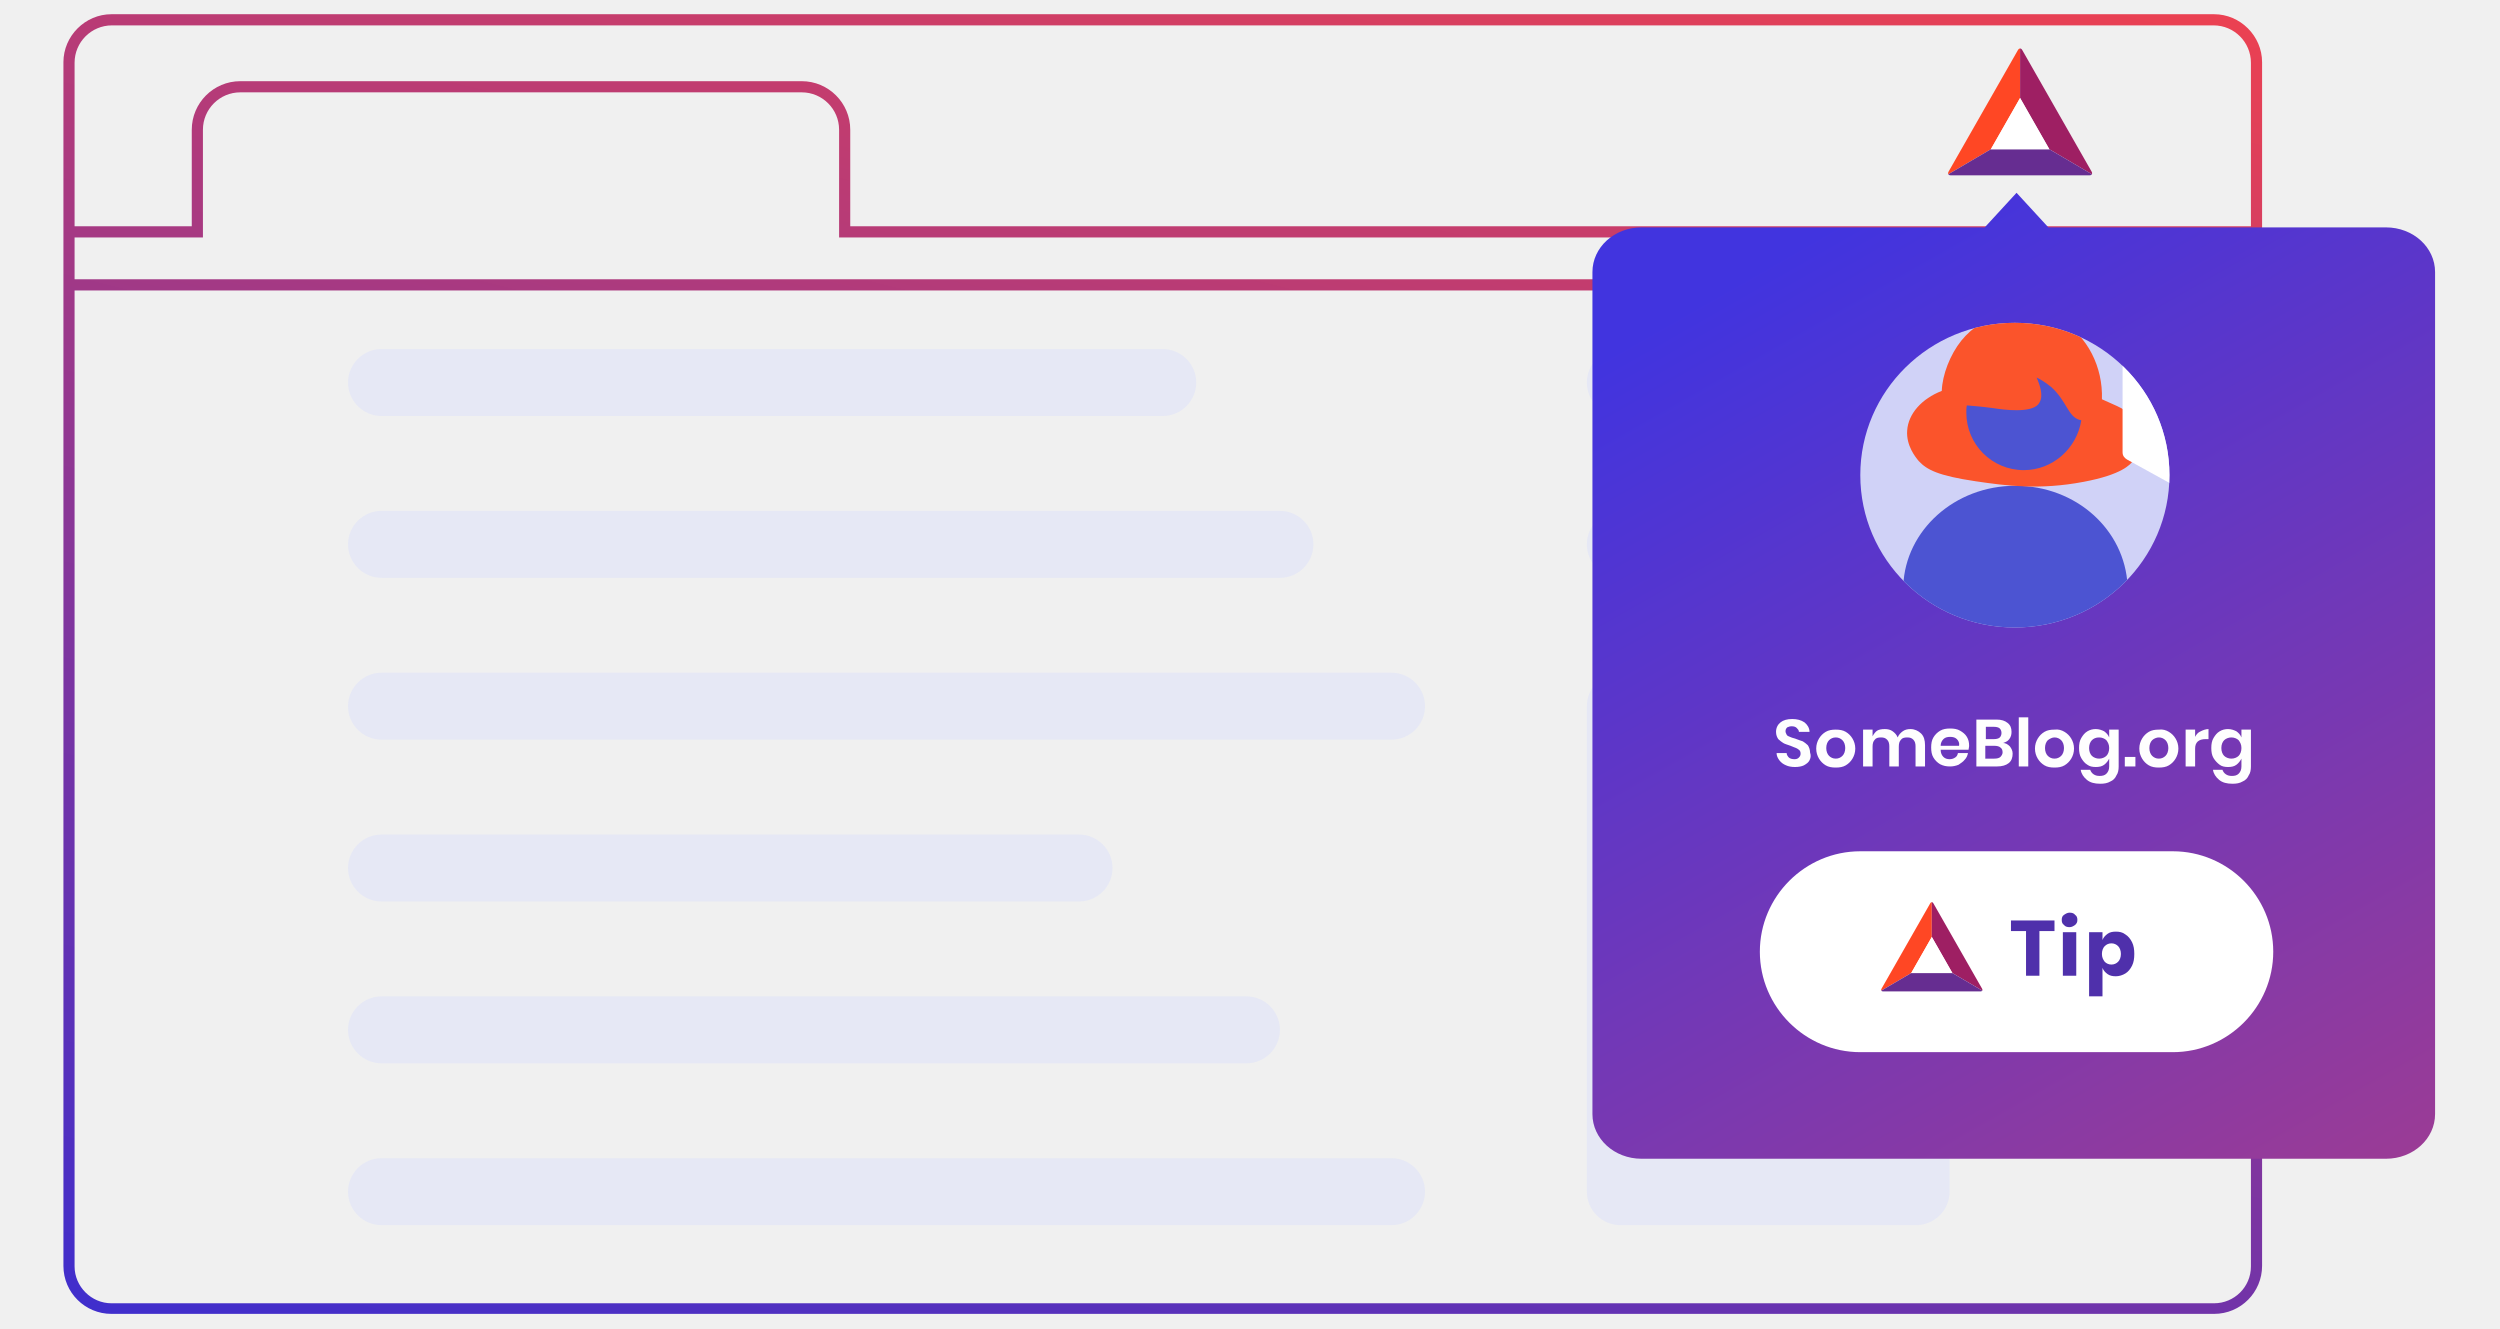
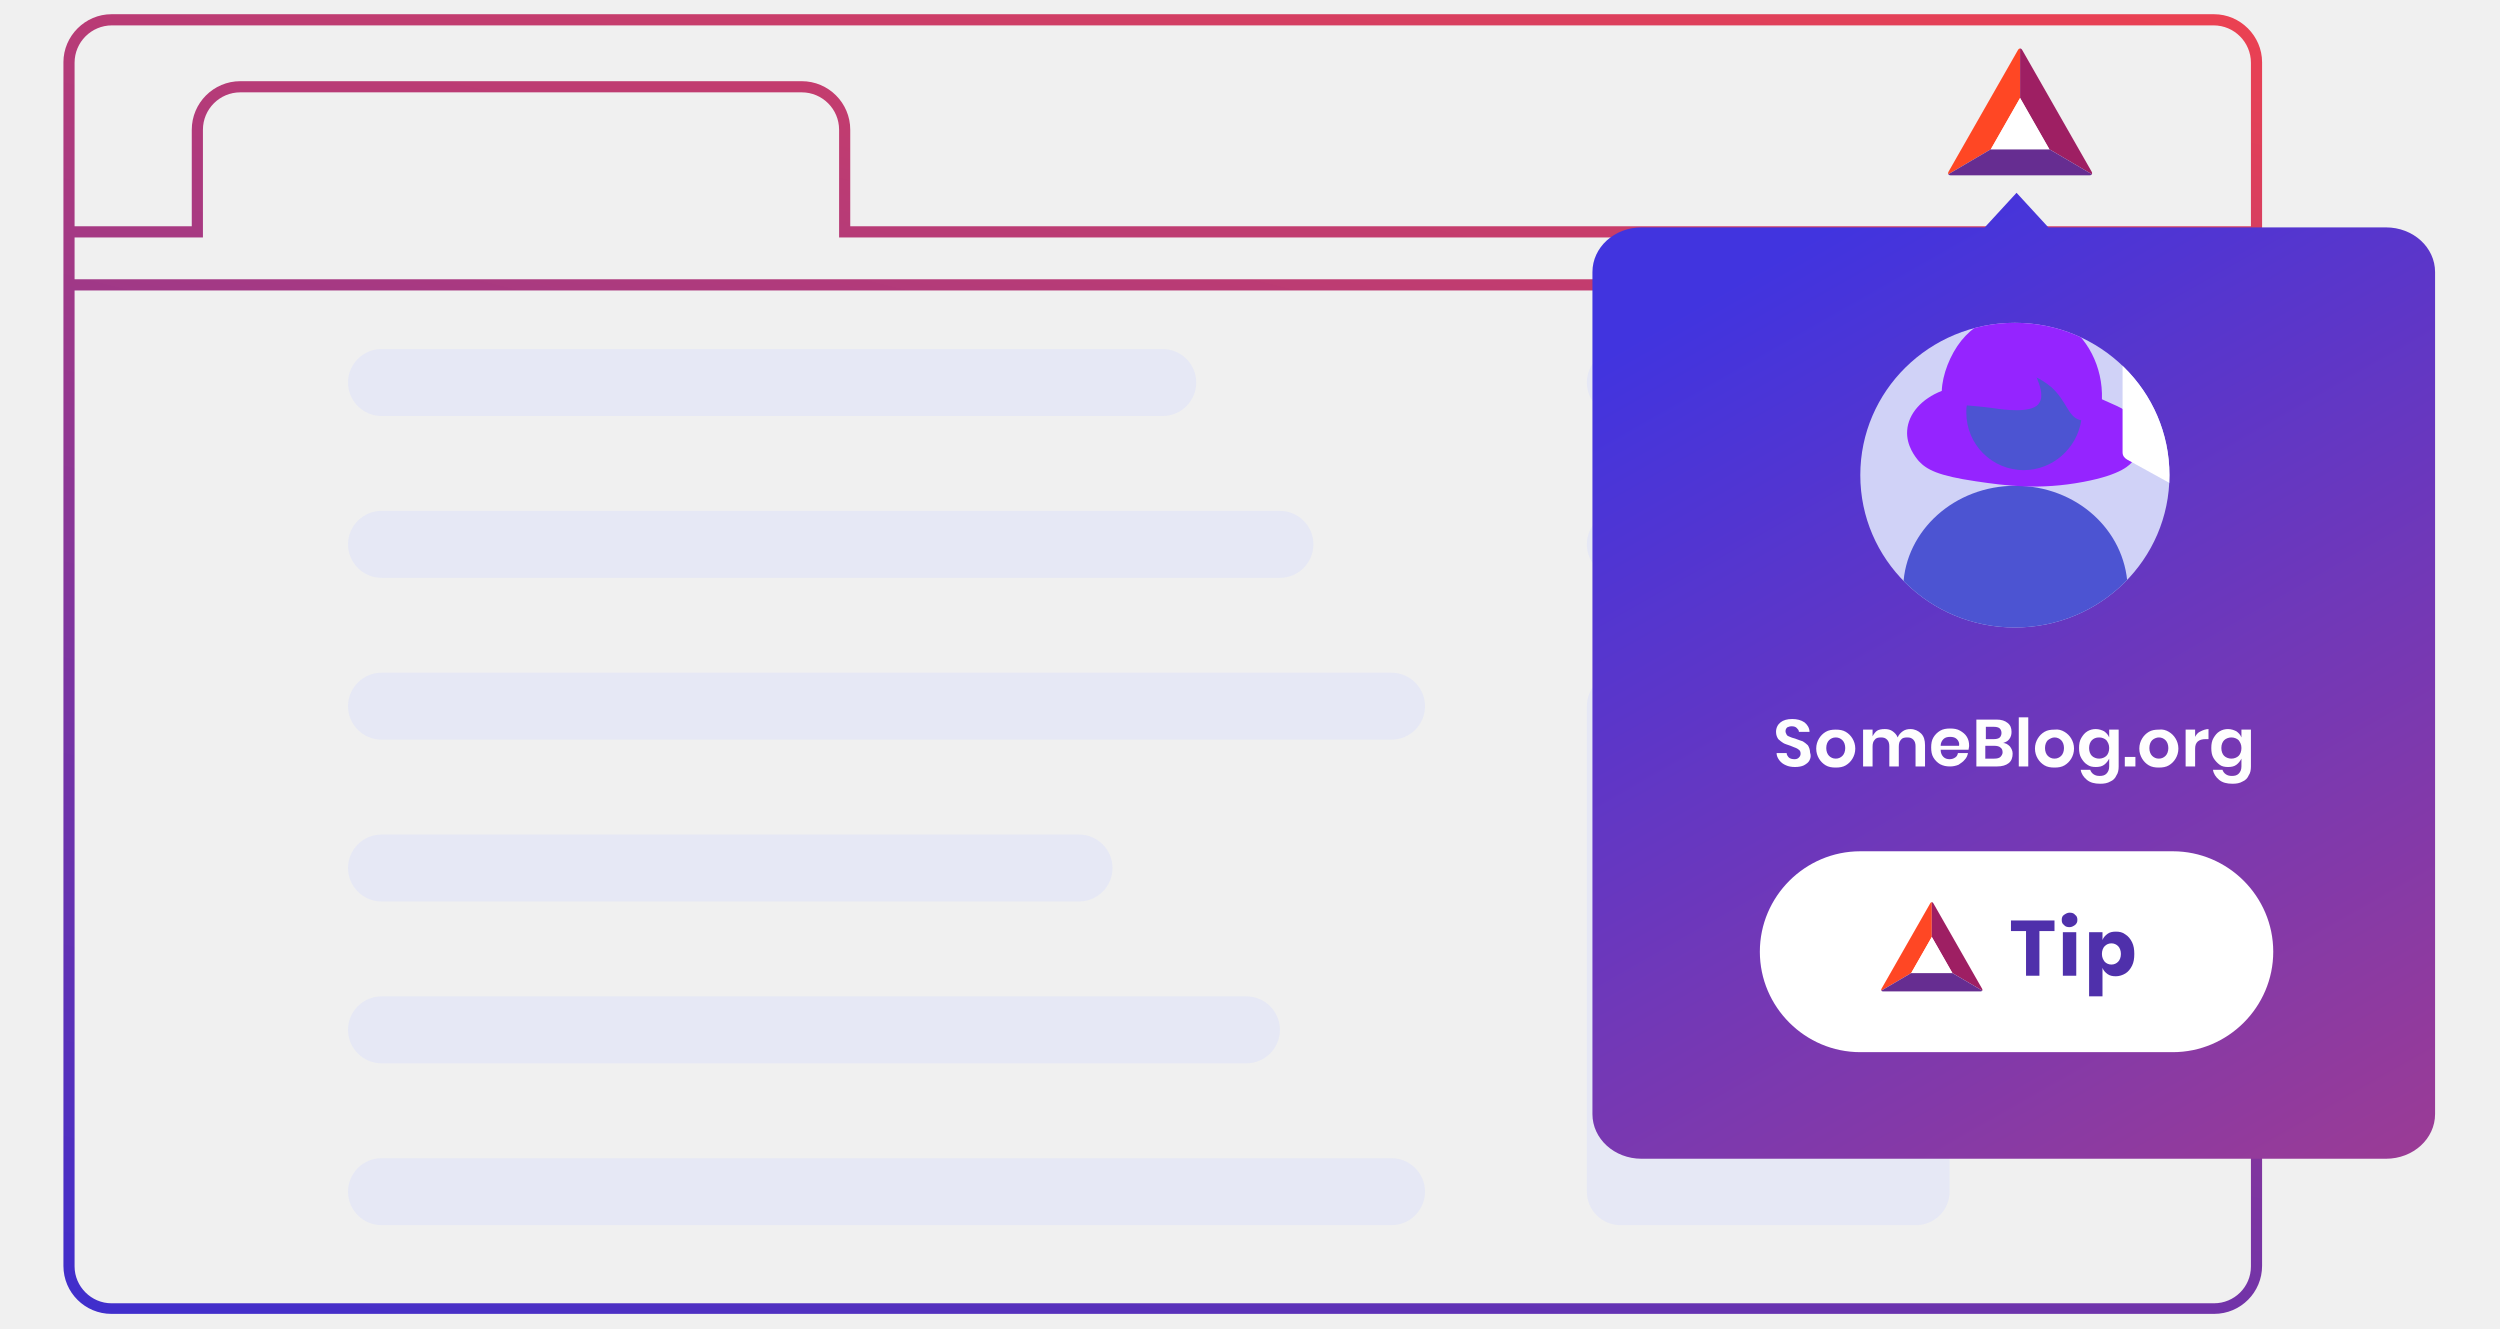
<svg xmlns="http://www.w3.org/2000/svg" fill="none" viewBox="0 0 448 238">
  <path d="M68.365 62.548h140c3.3 0 6 2.7 6 6s-2.7 6-6 6h-140c-3.3 0-6-2.7-6-6s2.7-6 6-6zM68.365 91.548h161c3.3 0 6 2.7 6 6s-2.7 6-6 6h-161c-3.3 0-6-2.7-6-6s2.7-6 6-6zM290.365 62.548h53c3.3 0 6 2.7 6 6s-2.7 6-6 6h-53c-3.3 0-6-2.7-6-6s2.7-6 6-6zM290.365 120.548h53c3.3 0 6 2.7 6 6v87c0 3.3-2.7 6-6 6h-53c-3.3 0-6-2.7-6-6v-87c0-3.3 2.7-6 6-6zM290.365 91.548h53c3.3 0 6 2.7 6 6s-2.7 6-6 6h-53c-3.3 0-6-2.7-6-6s2.7-6 6-6zM68.365 178.548h155c3.3 0 6 2.7 6 6s-2.7 6-6 6h-155c-3.3 0-6-2.7-6-6s2.7-6 6-6zM68.365 120.548h181c3.3 0 6 2.7 6 6s-2.7 6-6 6h-181c-3.3 0-6-2.7-6-6s2.7-6 6-6zM68.365 207.548h181c3.3 0 6 2.7 6 6s-2.7 6-6 6h-181c-3.3 0-6-2.7-6-6s2.7-6 6-6zM68.365 149.548h125c3.3 0 6 2.7 6 6s-2.7 6-6 6h-125c-3.3 0-6-2.7-6-6s2.7-6 6-6z" fill="#E6E8F5" />
  <path fill-rule="evenodd" clip-rule="evenodd" d="M396.765 2.548h-376.8c-4.7 0-8.6 3.9-8.6 8.6v215.7c0 4.8 3.9 8.6 8.6 8.6h376.8c4.8 0 8.6-3.9 8.6-8.6v-215.7c0-4.7-3.9-8.6-8.6-8.6zm6.6 224.4c0 3.7-3 6.6-6.6 6.6h-376.8c-3.6 0-6.6-3-6.6-6.6v-174.9h390v174.9zm0-176.9h-390v-7.5h23v-19.3c0-3.7 3-6.7 6.7-6.7h100.6c3.7 0 6.7 3 6.7 6.7v19.3h253v7.5zm0-9.5h-251v-17.3c0-4.8-3.9-8.7-8.7-8.7h-100.6c-4.8 0-8.7 3.9-8.7 8.7v17.3h-21v-29.3c0-3.7 3-6.7 6.7-6.7h376.6c3.7 0 6.7 3 6.7 6.7v29.3z" fill="url(#paint0_linear)" />
  <path fill-rule="evenodd" clip-rule="evenodd" d="M355.665 40.748l5.7-6.2 5.7 6.2h60.5c4.9 0 8.8 3.6 8.8 8v150.9c0 4.4-3.9 8-8.8 8h-133.4c-4.9 0-8.8-3.6-8.8-8v-150.9c0-4.4 3.9-8 8.8-8h61.5z" fill="url(#paint1_linear)" />
  <path d="M333.365 152.548h56c9.9 0 18 8.1 18 18s-8.1 18-18 18h-56c-9.9 0-18-8.1-18-18s8.1-18 18-18z" fill="#fff" />
  <path fill-rule="evenodd" clip-rule="evenodd" d="M377.165 169.548c-.3.3-.5.8-.5 1.4 0 .6.2 1 .5 1.4.3.3.7.5 1.2.5s.9-.2 1.2-.5c.3-.3.5-.8.5-1.4 0-.6-.2-1.1-.5-1.4-.3-.3-.7-.5-1.2-.5s-.9.2-1.2.5zm3.7-2.1c.5.3.9.8 1.2 1.4.3.6.4 1.3.4 2.1s-.1 1.5-.4 2.1c-.3.6-.7 1.1-1.2 1.4-.5.3-1.1.5-1.7.5-.6 0-1.1-.1-1.5-.4-.4-.3-.7-.6-.9-1.1v5.1h-2.4v-11.5h2.4v1.4c.2-.5.5-.8.9-1.1.4-.3.9-.4 1.5-.4s1.2.1 1.7.5zm-11.2 7.4h2.4v-7.8h-2.4v7.8zm.2-10.9c.3-.2.6-.4 1-.4s.8.1 1 .4c.3.2.4.5.4.9s-.1.6-.4.9c-.3.2-.6.4-1 .4s-.8-.1-1-.4c-.3-.2-.4-.5-.4-.9s.1-.7.4-.9zm-1.7 1v1.9h-2.7v8h-2.4v-8h-2.7v-1.9h7.8z" fill="#4F30AB" />
  <path fill-rule="evenodd" clip-rule="evenodd" d="M398.565 132.648c-.3.3-.5.8-.5 1.4 0 .6.2 1.1.5 1.4.3.3.8.5 1.3.5s1-.2 1.3-.5c.3-.3.5-.8.5-1.4 0-.6-.2-1-.5-1.4-.3-.3-.8-.5-1.3-.5s-1 .2-1.3.5zm2.2-1.6c.4.3.7.6.9 1.1v-1.4h1.7v6.6c0 .6-.1 1.2-.4 1.6-.2.5-.6.9-1.1 1.1-.5.3-1.1.4-1.8.4-1 0-1.8-.2-2.4-.7-.6-.5-1-1.1-1.1-1.8h1.7c.1.3.3.6.6.8.3.2.6.3 1.1.3.5 0 .9-.1 1.2-.4.3-.3.5-.7.5-1.3v-1.4c-.2.4-.5.8-.9 1.1-.4.3-.9.4-1.5.4s-1.1-.1-1.5-.4c-.4-.3-.8-.7-1.1-1.2-.3-.5-.4-1.1-.4-1.8s.1-1.3.4-1.8c.3-.5.6-.9 1.1-1.2.5-.3 1-.4 1.5-.4.6 0 1.1.2 1.5.4zm-6.4 0c.4-.2.9-.4 1.4-.4v1.8h-.5c-1.3 0-1.9.6-1.9 1.7v3.2h-1.7v-6.6h1.7v1.3c.2-.4.5-.8 1-1zm-8.7 1.6c-.3.3-.5.8-.5 1.4 0 .6.2 1.1.5 1.4.3.3.7.5 1.2.5s.9-.2 1.2-.5c.3-.3.5-.8.5-1.4 0-.6-.2-1.1-.5-1.4-.3-.3-.7-.5-1.2-.5-.4 0-.9.2-1.2.5zm3-1.5c.5.3.9.7 1.2 1.2.3.5.5 1.1.5 1.8s-.2 1.3-.5 1.8-.7.9-1.2 1.2c-.5.3-1.1.4-1.8.4s-1.3-.1-1.8-.4c-.5-.3-.9-.7-1.2-1.2-.3-.5-.5-1.1-.5-1.8s.2-1.3.5-1.8.7-.9 1.2-1.2c.5-.3 1.1-.4 1.8-.4.7-.1 1.3.1 1.8.4zm-7.9 6.2h1.9v-1.7h-1.9v1.7zm-5.9-4.7c-.3.3-.5.8-.5 1.4 0 .6.2 1.1.5 1.4.3.3.8.5 1.3.5s1-.2 1.3-.5c.3-.3.5-.8.5-1.4 0-.6-.2-1-.5-1.4-.3-.3-.8-.5-1.3-.5-.6 0-1 .2-1.3.5zm2.2-1.6c.4.3.7.6.9 1.1v-1.4h1.7v6.6c0 .6-.1 1.2-.4 1.6-.2.5-.6.9-1.1 1.1-.5.3-1.1.4-1.8.4-1 0-1.8-.2-2.4-.7-.6-.5-1-1.1-1.1-1.8h1.7c.1.3.3.6.6.8.3.2.6.3 1.1.3.5 0 .9-.1 1.2-.4.3-.3.5-.7.5-1.3v-1.4c-.2.4-.5.8-.9 1.1-.4.3-.9.4-1.5.4s-1.1-.1-1.5-.4c-.5-.3-.8-.7-1.1-1.2-.3-.5-.4-1.1-.4-1.8s.1-1.3.4-1.8c.3-.5.6-.9 1.1-1.2.5-.3 1-.4 1.5-.4.6 0 1.1.2 1.5.4zm-10.1 1.6c-.3.3-.5.8-.5 1.4 0 .6.2 1.1.5 1.4.3.3.7.5 1.2.5s.9-.2 1.2-.5c.3-.3.5-.8.5-1.4 0-.6-.2-1.1-.5-1.4-.3-.3-.7-.5-1.2-.5-.4 0-.8.2-1.2.5zm3-1.5c.5.3.9.7 1.2 1.2.3.5.5 1.1.5 1.8s-.2 1.3-.5 1.8-.7.9-1.2 1.2c-.5.3-1.1.4-1.8.4s-1.3-.1-1.8-.4c-.5-.3-.9-.7-1.2-1.2-.3-.5-.5-1.1-.5-1.8s.2-1.3.5-1.8.7-.9 1.2-1.2c.5-.3 1.1-.4 1.8-.4.7-.1 1.3.1 1.8.4zm-8.2 6.2h1.7v-8.8h-1.7v8.8zm-3.3-1.7c.2-.2.4-.5.4-.8 0-.4-.1-.7-.4-.9-.2-.2-.6-.3-1.1-.3h-1.6v2.3h1.6c.5 0 .9-.1 1.1-.3zm-2.7-3.2h1.6c.4 0 .8-.1 1-.3.2-.2.3-.5.3-.8 0-.3-.1-.6-.3-.8-.2-.2-.6-.3-1-.3h-1.5v2.2h-.1zm4.4 1.3c.3.4.5.8.5 1.3 0 .7-.2 1.3-.7 1.7-.5.4-1.2.6-2.1.6h-3.7v-8.4h3.6c.9 0 1.5.2 2 .6.5.4.7.9.7 1.6 0 .5-.1.9-.4 1.3-.3.4-.6.5-1.1.7.4 0 .8.2 1.2.6zm-9.5-1.3c-.3-.3-.7-.4-1.2-.4s-.9.1-1.2.4c-.3.3-.5.7-.5 1.2h3.3c.1-.5-.1-.9-.4-1.2zm2.1 1.9h-5c0 .6.2 1 .5 1.3.3.3.7.4 1.1.4.4 0 .7-.1 1-.3.3-.2.4-.4.5-.8h1.8c-.1.5-.3.9-.6 1.2-.3.4-.7.6-1.1.9-.5.2-1 .3-1.5.3-.7 0-1.2-.1-1.8-.4-.5-.3-.9-.7-1.2-1.2-.3-.5-.4-1.1-.4-1.8s.1-1.3.4-1.8c.3-.5.7-.9 1.2-1.2.5-.3 1.1-.4 1.8-.4s1.3.1 1.8.4c.5.3.9.6 1.2 1.1.3.5.4 1 .4 1.6 0 .3-.1.5-.1.7zm-8.5-2.9c.5.5.7 1.2.7 2.1v3.8h-1.7v-3.6c0-.5-.1-.9-.4-1.2-.3-.3-.6-.4-1.1-.4-.5 0-.9.1-1.1.4-.3.3-.4.7-.4 1.3v3.5h-1.7v-3.6c0-.5-.1-.9-.4-1.2-.3-.3-.6-.4-1.1-.4-.5 0-.9.1-1.1.4-.3.3-.4.7-.4 1.3v3.5h-1.7v-6.6h1.7v1.2c.2-.4.5-.8.8-1 .3-.2.8-.3 1.4-.3.5 0 1 .1 1.4.4.4.3.7.6.9 1.1.2-.5.5-.8.9-1.1.4-.3.9-.4 1.4-.4.7 0 1.4.3 1.9.8zm-16.5 1.2c-.3.3-.5.8-.5 1.4 0 .6.2 1.1.5 1.4.3.3.7.5 1.2.5s.9-.2 1.2-.5c.3-.3.5-.8.5-1.4 0-.6-.2-1.1-.5-1.4-.3-.3-.7-.5-1.2-.5s-.9.2-1.2.5zm3-1.5c.5.3.9.7 1.2 1.2.3.5.5 1.1.5 1.8s-.2 1.3-.5 1.8-.7.9-1.2 1.2c-.5.3-1.1.4-1.8.4s-1.3-.1-1.8-.4c-.5-.3-.9-.7-1.2-1.2-.3-.5-.5-1.1-.5-1.8s.2-1.3.5-1.8.7-.9 1.2-1.2c.5-.3 1.1-.4 1.8-.4s1.3.1 1.8.4zm-6.5 5.1c-.2.4-.5.6-1 .9-.4.2-1 .3-1.6.3-.6 0-1.2-.1-1.6-.3-.5-.2-.9-.5-1.2-.9-.3-.4-.5-.8-.5-1.3h1.8c0 .3.2.6.4.8.2.2.6.3 1 .3s.6-.1.8-.3c.2-.2.3-.4.3-.7 0-.3-.1-.5-.2-.6-.2-.2-.4-.3-.6-.4-.2-.1-.6-.2-1-.4-.5-.2-1-.3-1.3-.5-.3-.2-.6-.4-.9-.7-.2-.3-.4-.7-.4-1.3 0-.7.3-1.3.8-1.7.5-.4 1.2-.6 2.1-.6.9 0 1.6.2 2.2.6.5.4.9 1 .9 1.7h-1.9c0-.3-.2-.5-.4-.7-.2-.2-.5-.3-.9-.3-.3 0-.6.1-.8.2-.2.2-.3.4-.3.7 0 .2.1.4.2.6.1.2.3.3.6.4.2.1.5.2.9.3.6.2 1 .4 1.4.5.3.2.6.4.9.7.2.3.4.8.4 1.3.2.6.1 1-.1 1.4z" fill="#FEFEFE" />
  <path fill-rule="evenodd" clip-rule="evenodd" d="M361.065 112.448c15.3 0 27.7-12.2 27.7-27.3 0-15.1-12.4-27.3-27.7-27.3-15.3 0-27.7 12.2-27.7 27.3 0 15.1 12.4 27.3 27.7 27.3z" fill="#D0D2F7" />
  <mask id="a" mask-type="alpha" maskUnits="userSpaceOnUse" x="333" y="57" width="56" height="56">
    <path fill-rule="evenodd" clip-rule="evenodd" d="M361.065 112.448c15.3 0 27.7-12.2 27.7-27.3 0-15.1-12.4-27.3-27.7-27.3-15.3 0-27.7 12.2-27.7 27.3 0 15.1 12.4 27.3 27.7 27.3z" fill="#fff" />
  </mask>
  <g mask="url(#a)">
    <path d="M361.165 113.348c8 0 15.2-3.3 20.1-8.4-.5-10-9.2-17.9-20.1-17.9-10.9 0-19.7 8-20.1 17.9 4.8 5.1 12.1 8.4 20.1 8.4z" fill="#4C54D2" />
-     <path fill-rule="evenodd" clip-rule="evenodd" d="M382.565 75.348c-1.3-2.1-3.4-2.6-5.9-3.8.2-5.8-2.6-11.3-7.3-14.1-6.5-3.9-14.1-1.1-17.9 3.6-2 2.5-3.4 6.1-3.5 9-3.6 1.4-6 4.1-6.2 7.1-.2 2.7 1.5 4.8 2.1 5.5 1.4 1.5 3.4 2.6 10.2 3.6 5.4.8 11.4 1.6 19.3.1 6.9-1.3 8.4-3.1 8.9-3.8 1.4-2.2 1.5-5.1.3-7.2z" fill="#FB542B" />
+     <path fill-rule="evenodd" clip-rule="evenodd" d="M382.565 75.348c-1.3-2.1-3.4-2.6-5.9-3.8.2-5.8-2.6-11.3-7.3-14.1-6.5-3.9-14.1-1.1-17.9 3.6-2 2.5-3.4 6.1-3.5 9-3.6 1.4-6 4.1-6.2 7.1-.2 2.7 1.5 4.8 2.1 5.5 1.4 1.5 3.4 2.6 10.2 3.6 5.4.8 11.4 1.6 19.3.1 6.9-1.3 8.4-3.1 8.9-3.8 1.4-2.2 1.5-5.1.3-7.2z" fill="#9524FF" />
    <path fill-rule="evenodd" clip-rule="evenodd" d="M362.665 84.248c-5.7 0-10.3-4.6-10.3-10.3 0-.4 0-.9.1-1.3 1.1.1 2.6.2 4.8.5 1.9.3 6.6.9 8-.7.1-.1.1-.2.2-.3.8-1.3 0-3.3-.5-4.5.6.3 1.5.8 2.6 1.7 2.8 2.5 3 5.3 5.1 5.9.1 0 .2 0 .3.1-.8 5-5.1 8.9-10.3 8.9z" fill="#4C54D2" />
    <path fill-rule="evenodd" clip-rule="evenodd" d="M397.065 55.748l14.5 8c.5.3.8.7.8 1.3v16c0 .5-.3 1-.8 1.3l-14.5 8c-.4.2-1 .2-1.4 0l-14.5-8c-.5-.3-.8-.7-.8-1.3v-16c0-.5.3-1 .8-1.3l14.5-8c.4-.2 1-.2 1.4 0zm4 12l-6.3 7.5-3.2-3.2c-.6-.6-1.5-.6-2.1 0-.6.6-.6 1.5 0 2.1l4.4 4.4c.6.6 1.6.6 2.1-.1l7.3-8.8c.5-.6.4-1.5-.2-2.1-.6-.5-1.5-.4-2 .2z" fill="#fff" />
  </g>
  <path fill-rule="evenodd" clip-rule="evenodd" d="M349.141 31.223l7.612-4.472L362 17.555V8.688c-.138 0-.276.092-.381.275l-6.217 10.894-6.215 10.894c-.105.184-.115.35-.046.472z" fill="#FF4724" />
  <path fill-rule="evenodd" clip-rule="evenodd" d="M362 8.688v8.867l5.248 9.196 7.612 4.472c.069-.121.059-.288-.046-.472l-6.216-10.894-6.216-10.894c-.105-.183-.243-.275-.382-.275z" fill="#9E1F63" />
  <path fill-rule="evenodd" clip-rule="evenodd" d="M374.86 31.223l-7.612-4.471h-10.495l-7.612 4.471c.068.122.216.197.426.197h24.866c.21 0 .358-.075.427-.197z" fill="#662D91" />
  <path fill-rule="evenodd" clip-rule="evenodd" d="M356.753 26.751h10.495L362 17.555l-5.247 9.196z" fill="#fff" />
  <path fill-rule="evenodd" clip-rule="evenodd" d="M337.128 177.522l5.357-3.147 3.694-6.473v-6.241c-.097 0-.195.065-.269.194l-4.375 7.667-4.375 7.668c-.073.129-.08.247-.032.332z" fill="#FF4724" />
  <path fill-rule="evenodd" clip-rule="evenodd" d="M346.179 161.661v6.241l3.693 6.473 5.358 3.147c.048-.085.041-.203-.032-.332l-4.375-7.668-4.375-7.667c-.074-.13-.172-.194-.269-.194z" fill="#9E1F63" />
  <path fill-rule="evenodd" clip-rule="evenodd" d="M355.23 177.522l-5.358-3.147h-7.386l-5.358 3.147c.048.086.152.139.3.139h17.502c.148 0 .252-.053.3-.139z" fill="#662D91" />
  <path fill-rule="evenodd" clip-rule="evenodd" d="M342.486 174.374h7.386l-3.693-6.473-3.693 6.473z" fill="#fff" />
  <defs>
    <linearGradient id="paint0_linear" x1="167.479" y1="284.903" x2="255.221" y2="-71.039" gradientUnits="userSpaceOnUse">
      <stop stop-color="#392DD1" />
      <stop offset="1" stop-color="#FF4343" />
    </linearGradient>
    <linearGradient id="paint1_linear" x1="316.781" y1="46.981" x2="524.156" y2="410.119" gradientUnits="userSpaceOnUse">
      <stop stop-color="#4134DF" />
      <stop offset="1" stop-color="#FF4343" />
    </linearGradient>
  </defs>
</svg>
